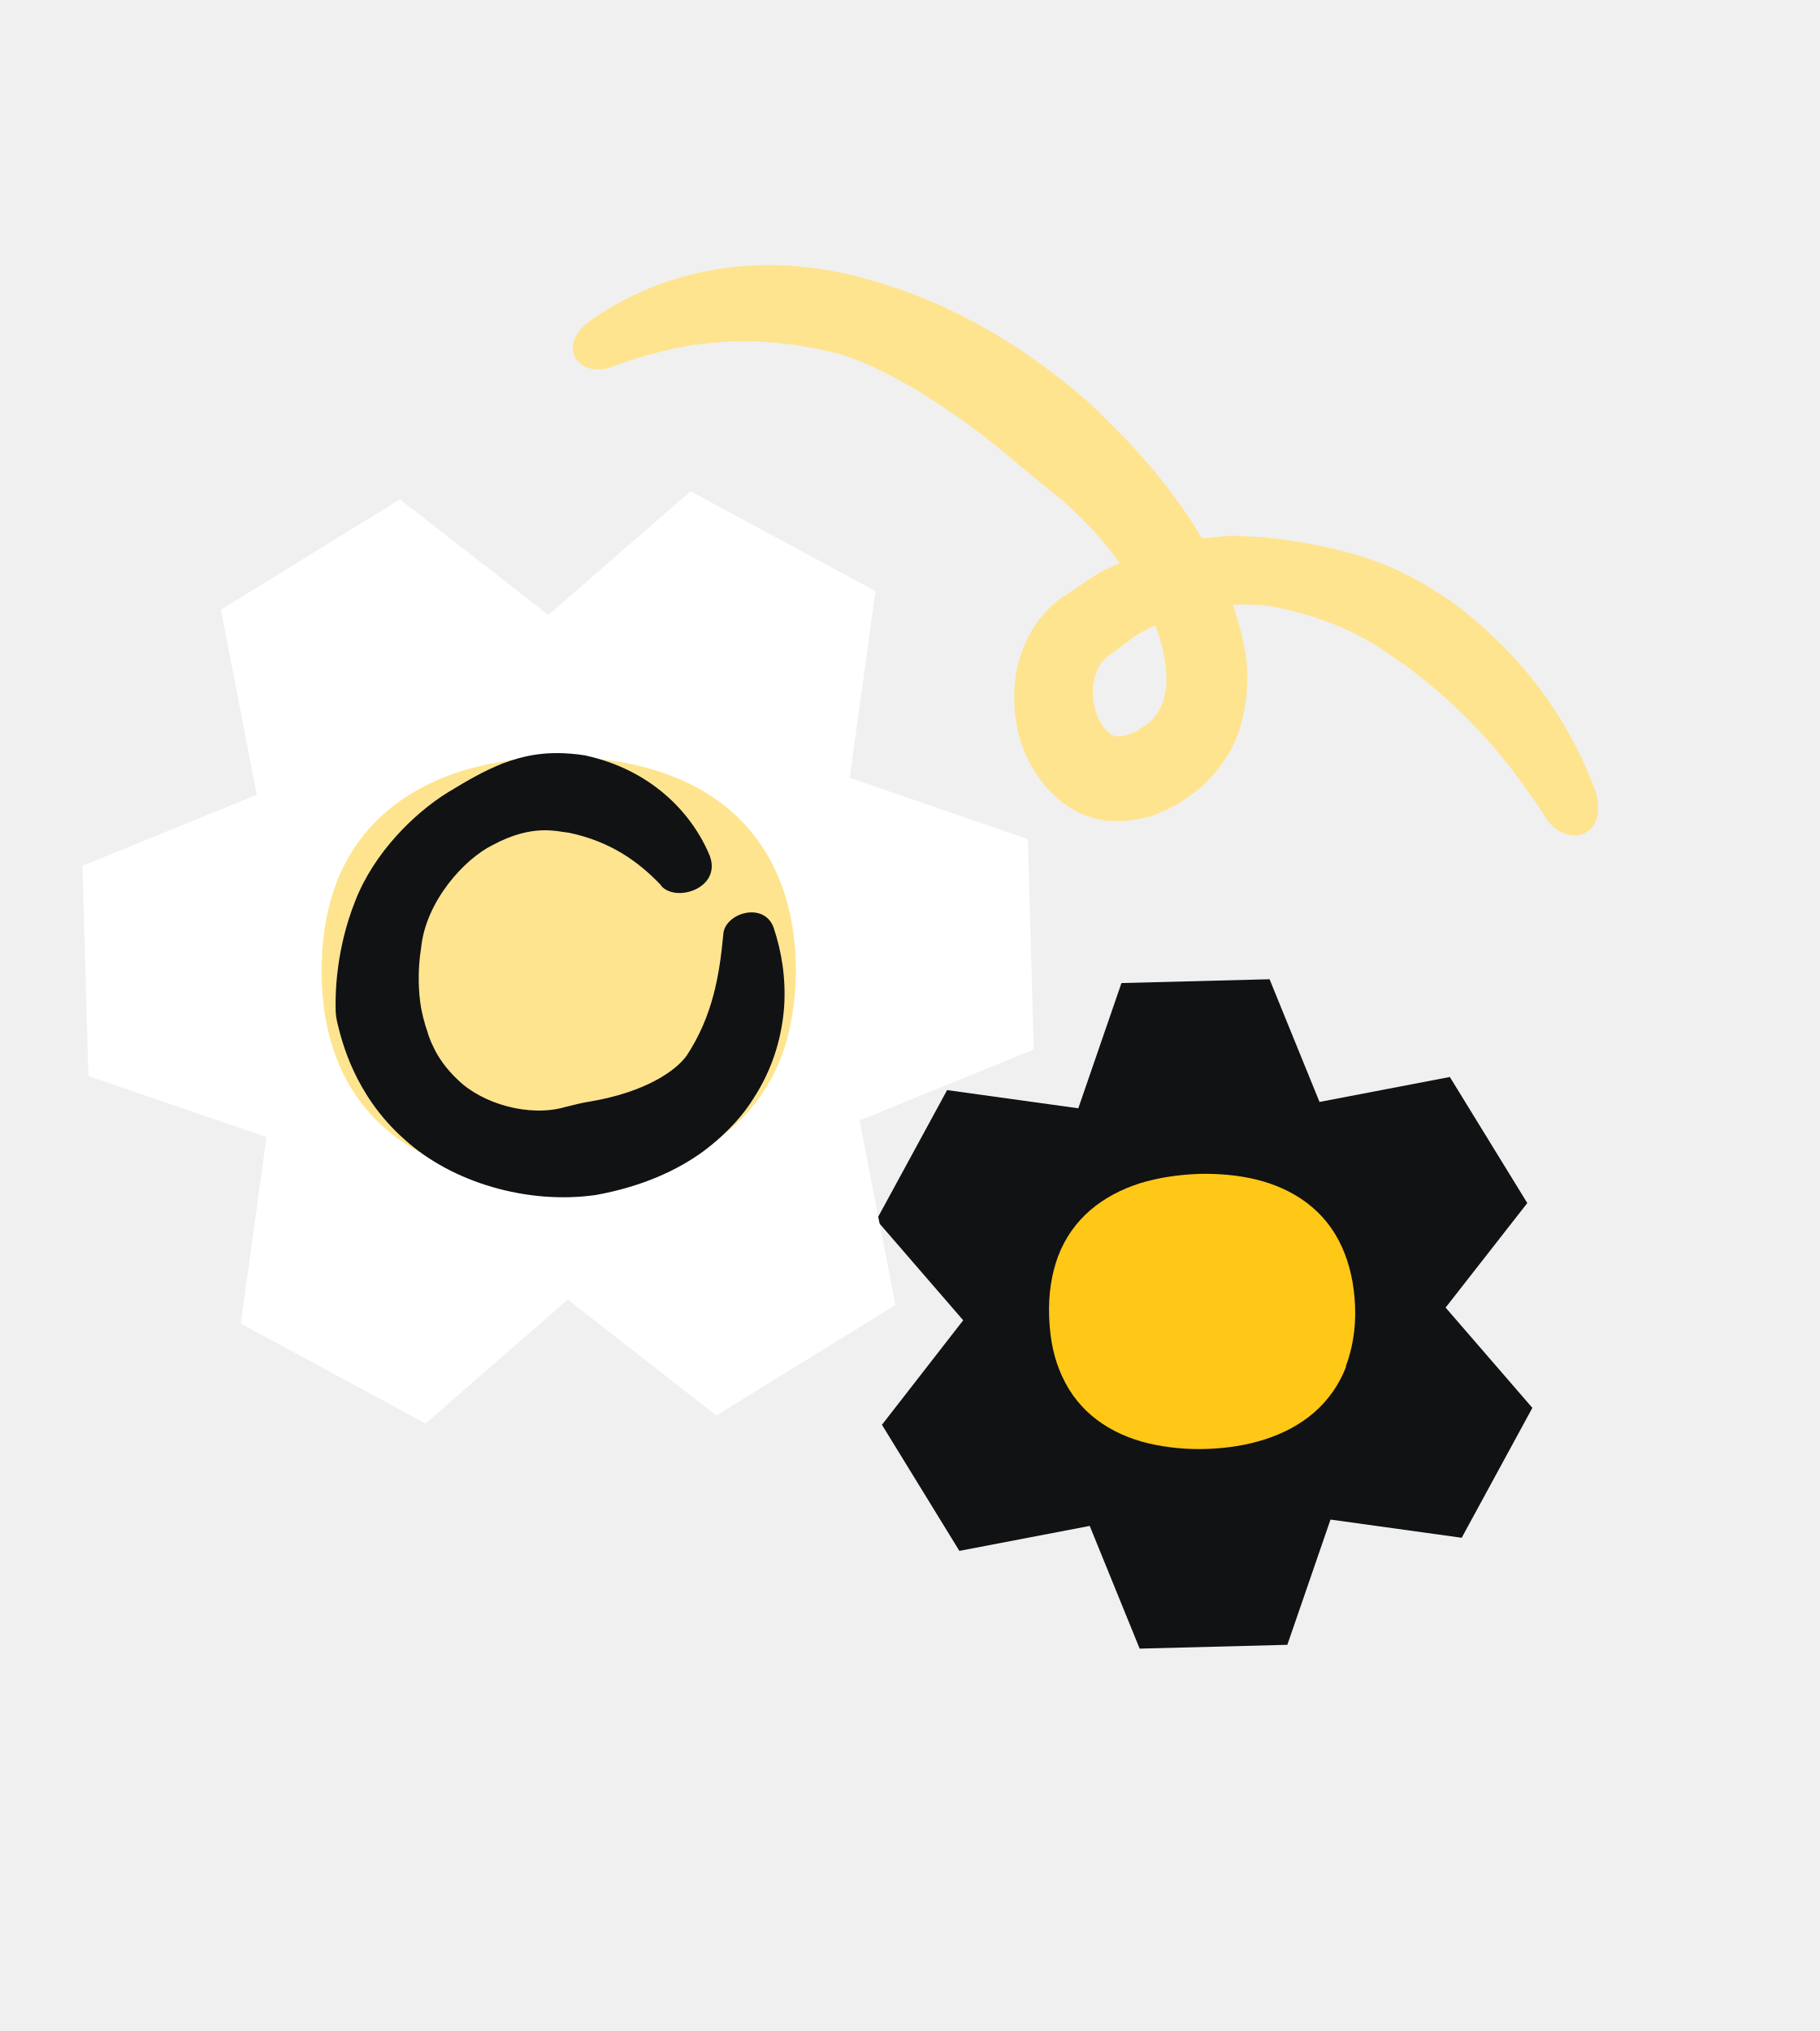
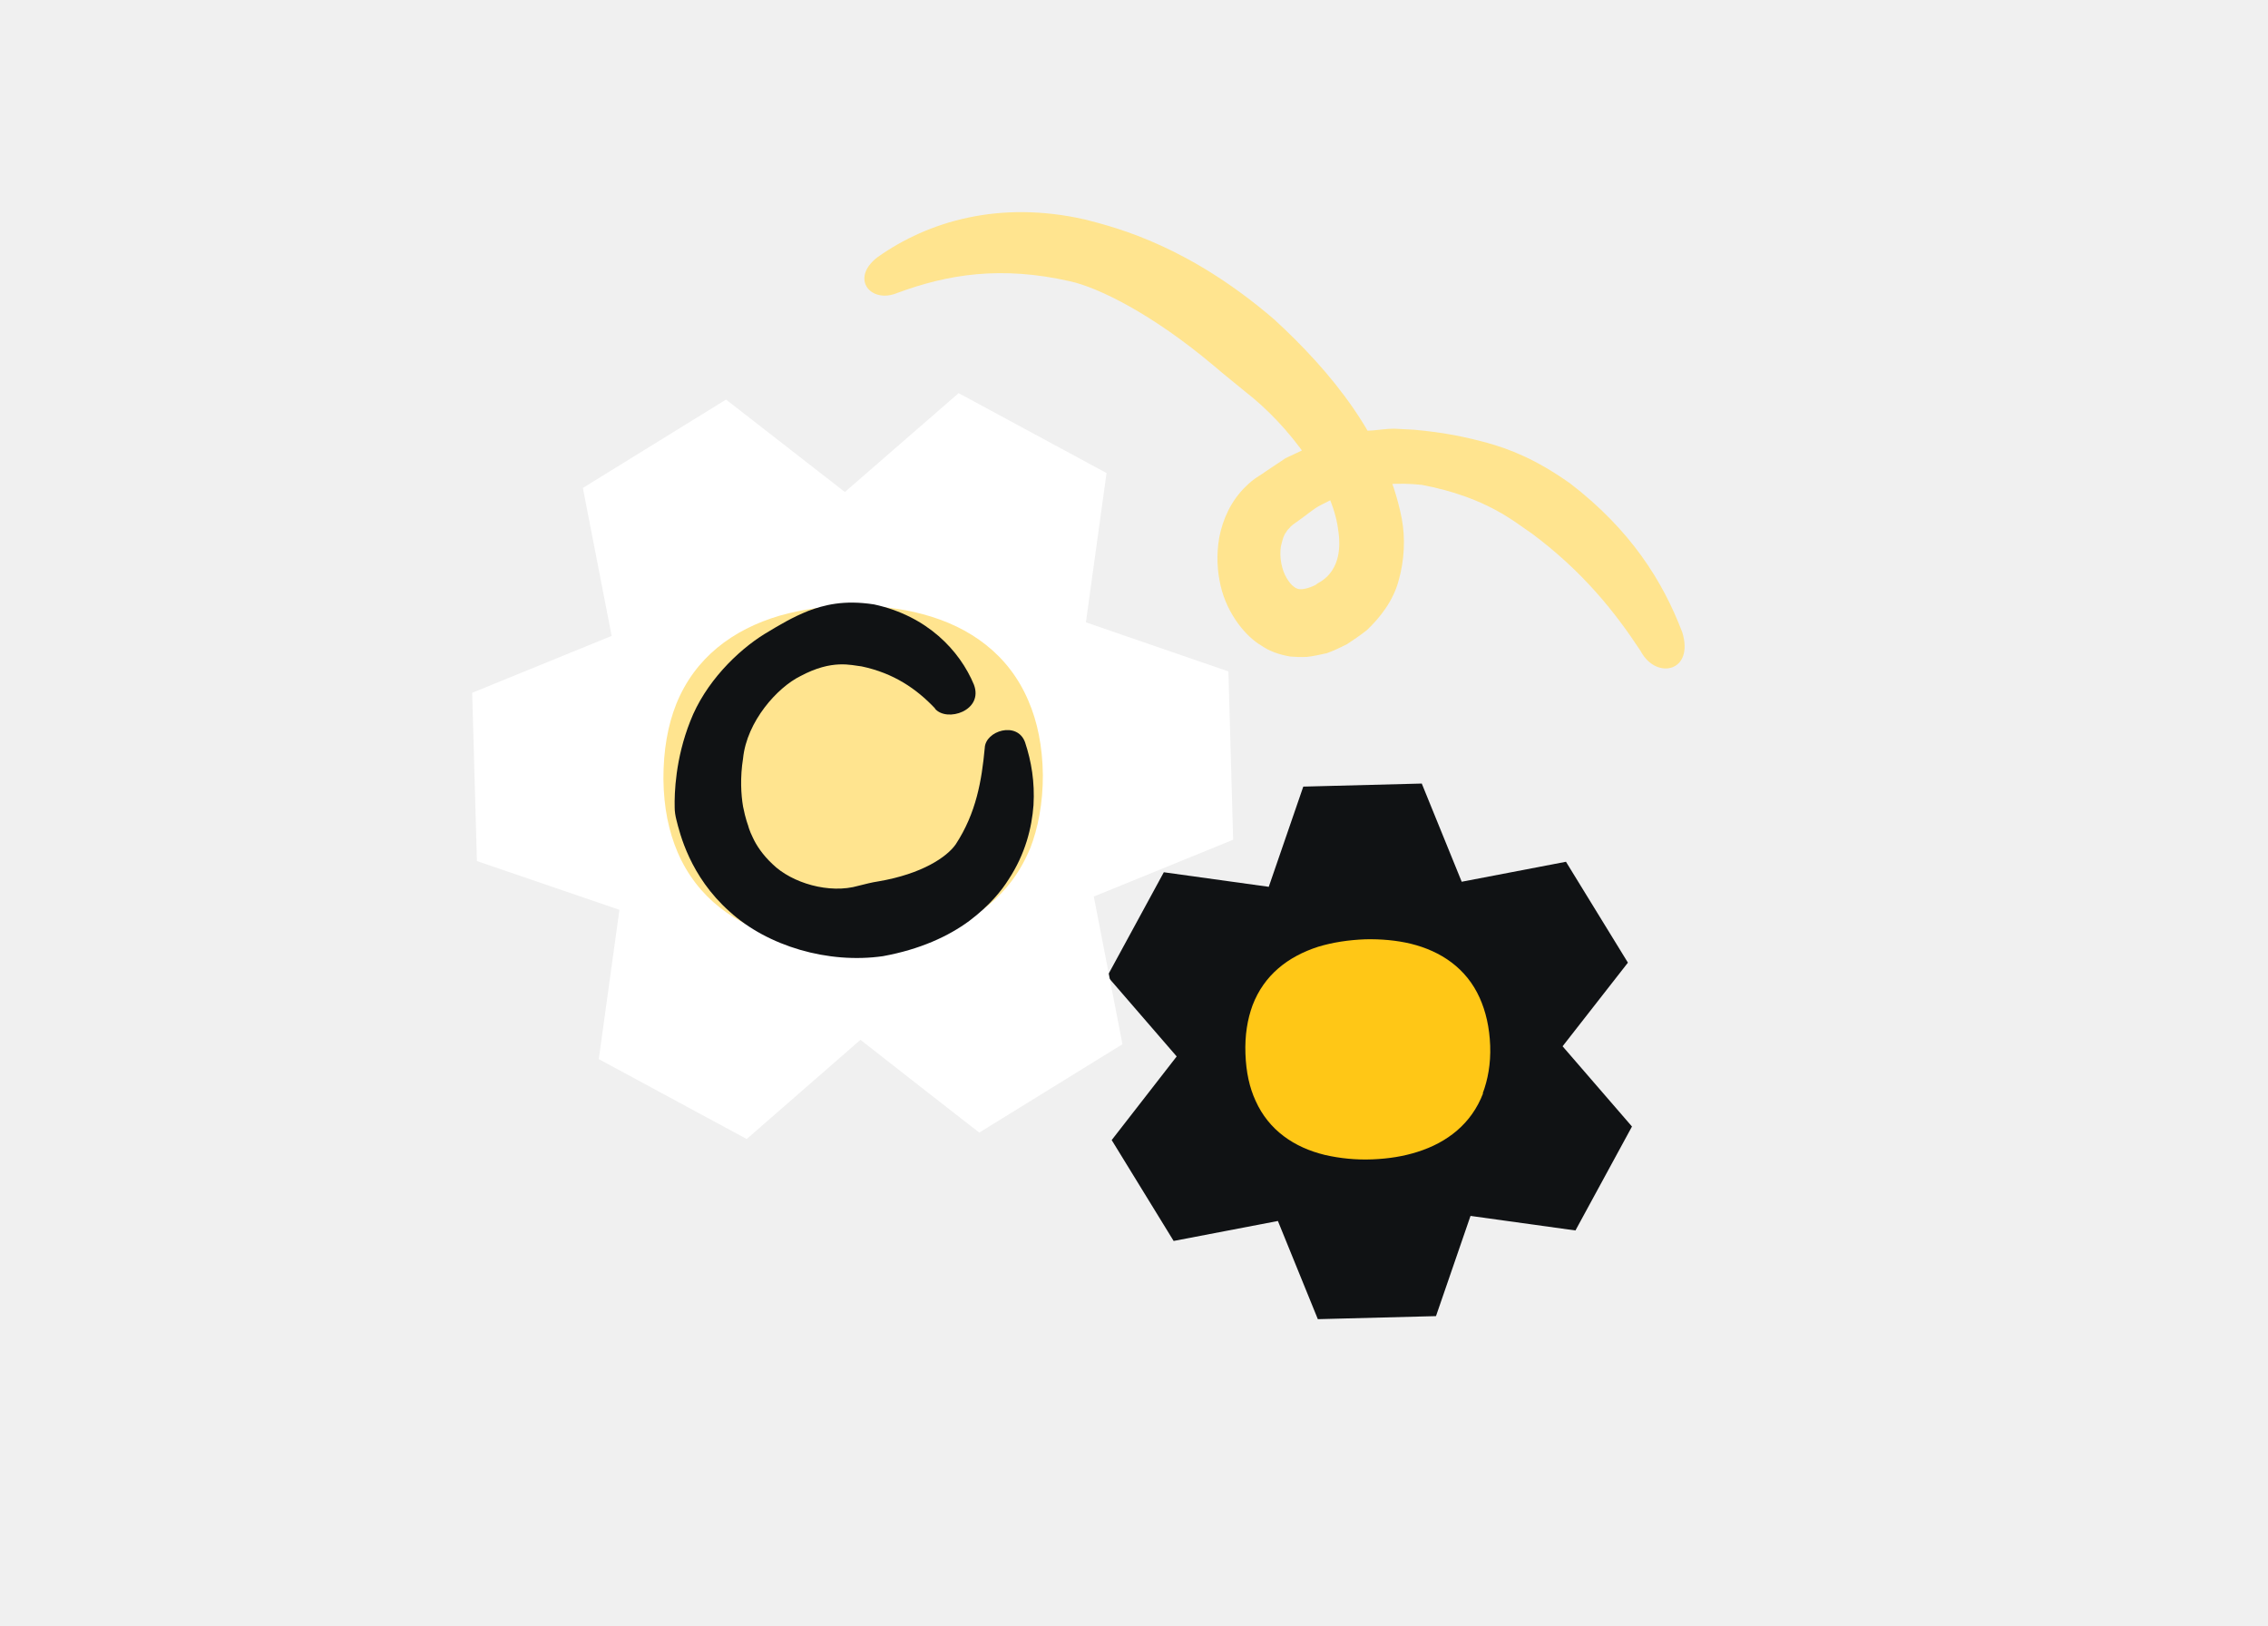
- <svg xmlns="http://www.w3.org/2000/svg" width="43" height="48" viewBox="0 0 43 48" fill="none">
+ <svg xmlns="http://www.w3.org/2000/svg" width="67" height="48" viewBox="-12 0 67 48" fill="none">
  <path d="M36.479 19.252C36.939 20.082 38.049 19.842 37.699 18.682C37.119 17.152 36.159 15.642 34.389 14.282C33.359 13.552 32.589 13.262 31.909 13.072C31.229 12.892 30.649 12.772 29.769 12.692C29.579 12.682 29.389 12.672 29.189 12.662C28.989 12.662 28.779 12.692 28.569 12.712C28.139 12.722 27.699 12.862 27.259 12.982C26.819 13.112 26.399 13.342 25.979 13.532L25.409 13.912C25.209 14.062 25.059 14.112 24.809 14.362C24.359 14.792 24.119 15.352 24.019 15.872C23.929 16.382 23.959 16.872 24.059 17.302C24.259 18.162 24.829 18.822 25.269 19.072C25.509 19.242 25.819 19.342 26.119 19.392C26.259 19.402 26.419 19.412 26.609 19.402C26.789 19.382 26.979 19.342 27.199 19.292C27.389 19.222 27.589 19.132 27.799 19.022C27.979 18.902 28.179 18.772 28.379 18.612C28.759 18.252 29.159 17.752 29.319 17.142C29.489 16.542 29.519 15.892 29.409 15.312C28.949 12.952 27.329 10.982 25.639 9.432C23.159 7.302 21.079 6.742 20.049 6.482C17.529 5.912 15.429 6.532 13.929 7.592C13.099 8.222 13.719 8.982 14.509 8.652C15.999 8.102 17.569 7.842 19.629 8.312C20.429 8.492 22.019 9.252 23.869 10.812C24.169 11.072 24.479 11.312 24.779 11.562C26.109 12.592 27.359 14.302 27.529 15.632C27.749 16.992 26.869 17.222 26.899 17.252C26.919 17.252 26.609 17.422 26.389 17.402C26.289 17.392 26.149 17.312 26.009 17.072C25.869 16.842 25.789 16.472 25.839 16.142C25.879 15.982 25.909 15.822 25.999 15.712C26.029 15.642 26.089 15.612 26.129 15.552C26.189 15.492 26.319 15.412 26.409 15.342C26.609 15.202 26.799 15.032 27.009 14.922C27.219 14.812 27.439 14.712 27.639 14.602C28.499 14.262 29.369 14.252 30.009 14.322C31.949 14.692 32.769 15.442 33.259 15.762C34.759 16.882 35.699 18.062 36.469 19.232L36.479 19.252Z" fill="#FFE48F" />
  <path fill-rule="evenodd" clip-rule="evenodd" d="M26.511 23.233L30.001 23.143L31.181 26.043L34.261 25.453L36.091 28.433L34.161 30.903L36.211 33.273L34.541 36.343L31.441 35.913L30.421 38.873L26.931 38.963L25.751 36.063L22.671 36.653L20.841 33.673L22.761 31.203L20.711 28.833L22.381 25.763L25.481 26.193L26.501 23.233H26.511Z" fill="#101214" />
  <path d="M31.812 32.293C31.472 33.183 30.762 33.743 29.872 34.023C29.462 34.153 29.032 34.223 28.542 34.243C28.052 34.263 27.582 34.213 27.142 34.113C26.232 33.893 25.482 33.383 25.092 32.513C24.912 32.123 24.812 31.673 24.792 31.123C24.772 30.573 24.852 30.103 25.002 29.693C25.342 28.803 26.042 28.253 26.942 27.963C27.372 27.833 27.832 27.763 28.332 27.743C28.802 27.733 29.252 27.773 29.672 27.873C30.572 28.093 31.322 28.603 31.712 29.473C31.892 29.873 32.002 30.343 32.022 30.883C32.042 31.423 31.952 31.893 31.802 32.293H31.812Z" fill="#FFC716" />
  <path fill-rule="evenodd" clip-rule="evenodd" d="M20.309 26.482L24.429 24.802L24.289 19.832L20.079 18.382L20.689 13.972L16.319 11.612L12.959 14.532L9.449 11.802L5.219 14.412L6.069 18.782L1.949 20.462L2.089 25.432L6.299 26.872L5.689 31.282L10.059 33.642L13.419 30.712L15.349 32.222L16.929 33.452L21.159 30.842L20.819 29.092L20.309 26.462V26.482Z" fill="white" />
  <path d="M18.428 25.063C17.868 26.433 16.748 27.273 15.368 27.673C14.718 27.863 14.058 27.953 13.298 27.963C12.538 27.963 11.808 27.893 11.138 27.713C9.728 27.333 8.598 26.523 8.018 25.173C7.758 24.563 7.608 23.863 7.598 23.003C7.598 22.153 7.728 21.423 7.978 20.793C8.528 19.433 9.638 18.593 11.038 18.183C11.708 17.993 12.428 17.893 13.188 17.893C13.918 17.893 14.618 17.963 15.268 18.143C16.658 18.513 17.798 19.333 18.378 20.693C18.648 21.313 18.798 22.053 18.808 22.893C18.808 23.733 18.668 24.453 18.428 25.073V25.063Z" fill="#FFE48F" />
  <path d="M15.621 20.932C15.971 21.342 17.061 20.992 16.771 20.222C16.351 19.212 15.391 18.192 13.821 17.852C12.921 17.712 12.341 17.872 11.881 18.042C11.411 18.232 11.071 18.432 10.591 18.722C9.781 19.222 8.831 20.162 8.391 21.302C7.951 22.412 7.921 23.432 7.931 23.852C7.931 23.972 7.951 24.092 7.981 24.212C8.081 24.612 8.381 25.882 9.551 26.922C10.681 27.952 12.471 28.472 14.081 28.242C15.181 28.042 16.021 27.652 16.631 27.202C17.231 26.752 17.591 26.302 17.791 25.982C18.291 25.222 18.481 24.452 18.531 23.782C18.571 23.102 18.471 22.492 18.281 21.922C18.051 21.292 17.111 21.582 17.091 22.092C17.001 23.052 16.841 24.012 16.231 24.942C15.971 25.312 15.241 25.812 13.951 26.032C13.751 26.062 13.561 26.112 13.361 26.162C12.501 26.412 11.391 26.082 10.821 25.522C10.531 25.252 10.341 24.962 10.241 24.742C10.131 24.522 10.101 24.382 10.101 24.382C10.101 24.382 10.021 24.182 9.951 23.822C9.891 23.472 9.861 22.962 9.951 22.402C10.061 21.302 10.971 20.302 11.641 19.972C12.591 19.462 13.151 19.652 13.451 19.682C14.401 19.882 15.071 20.342 15.621 20.922V20.932Z" fill="#101214" />
</svg>
